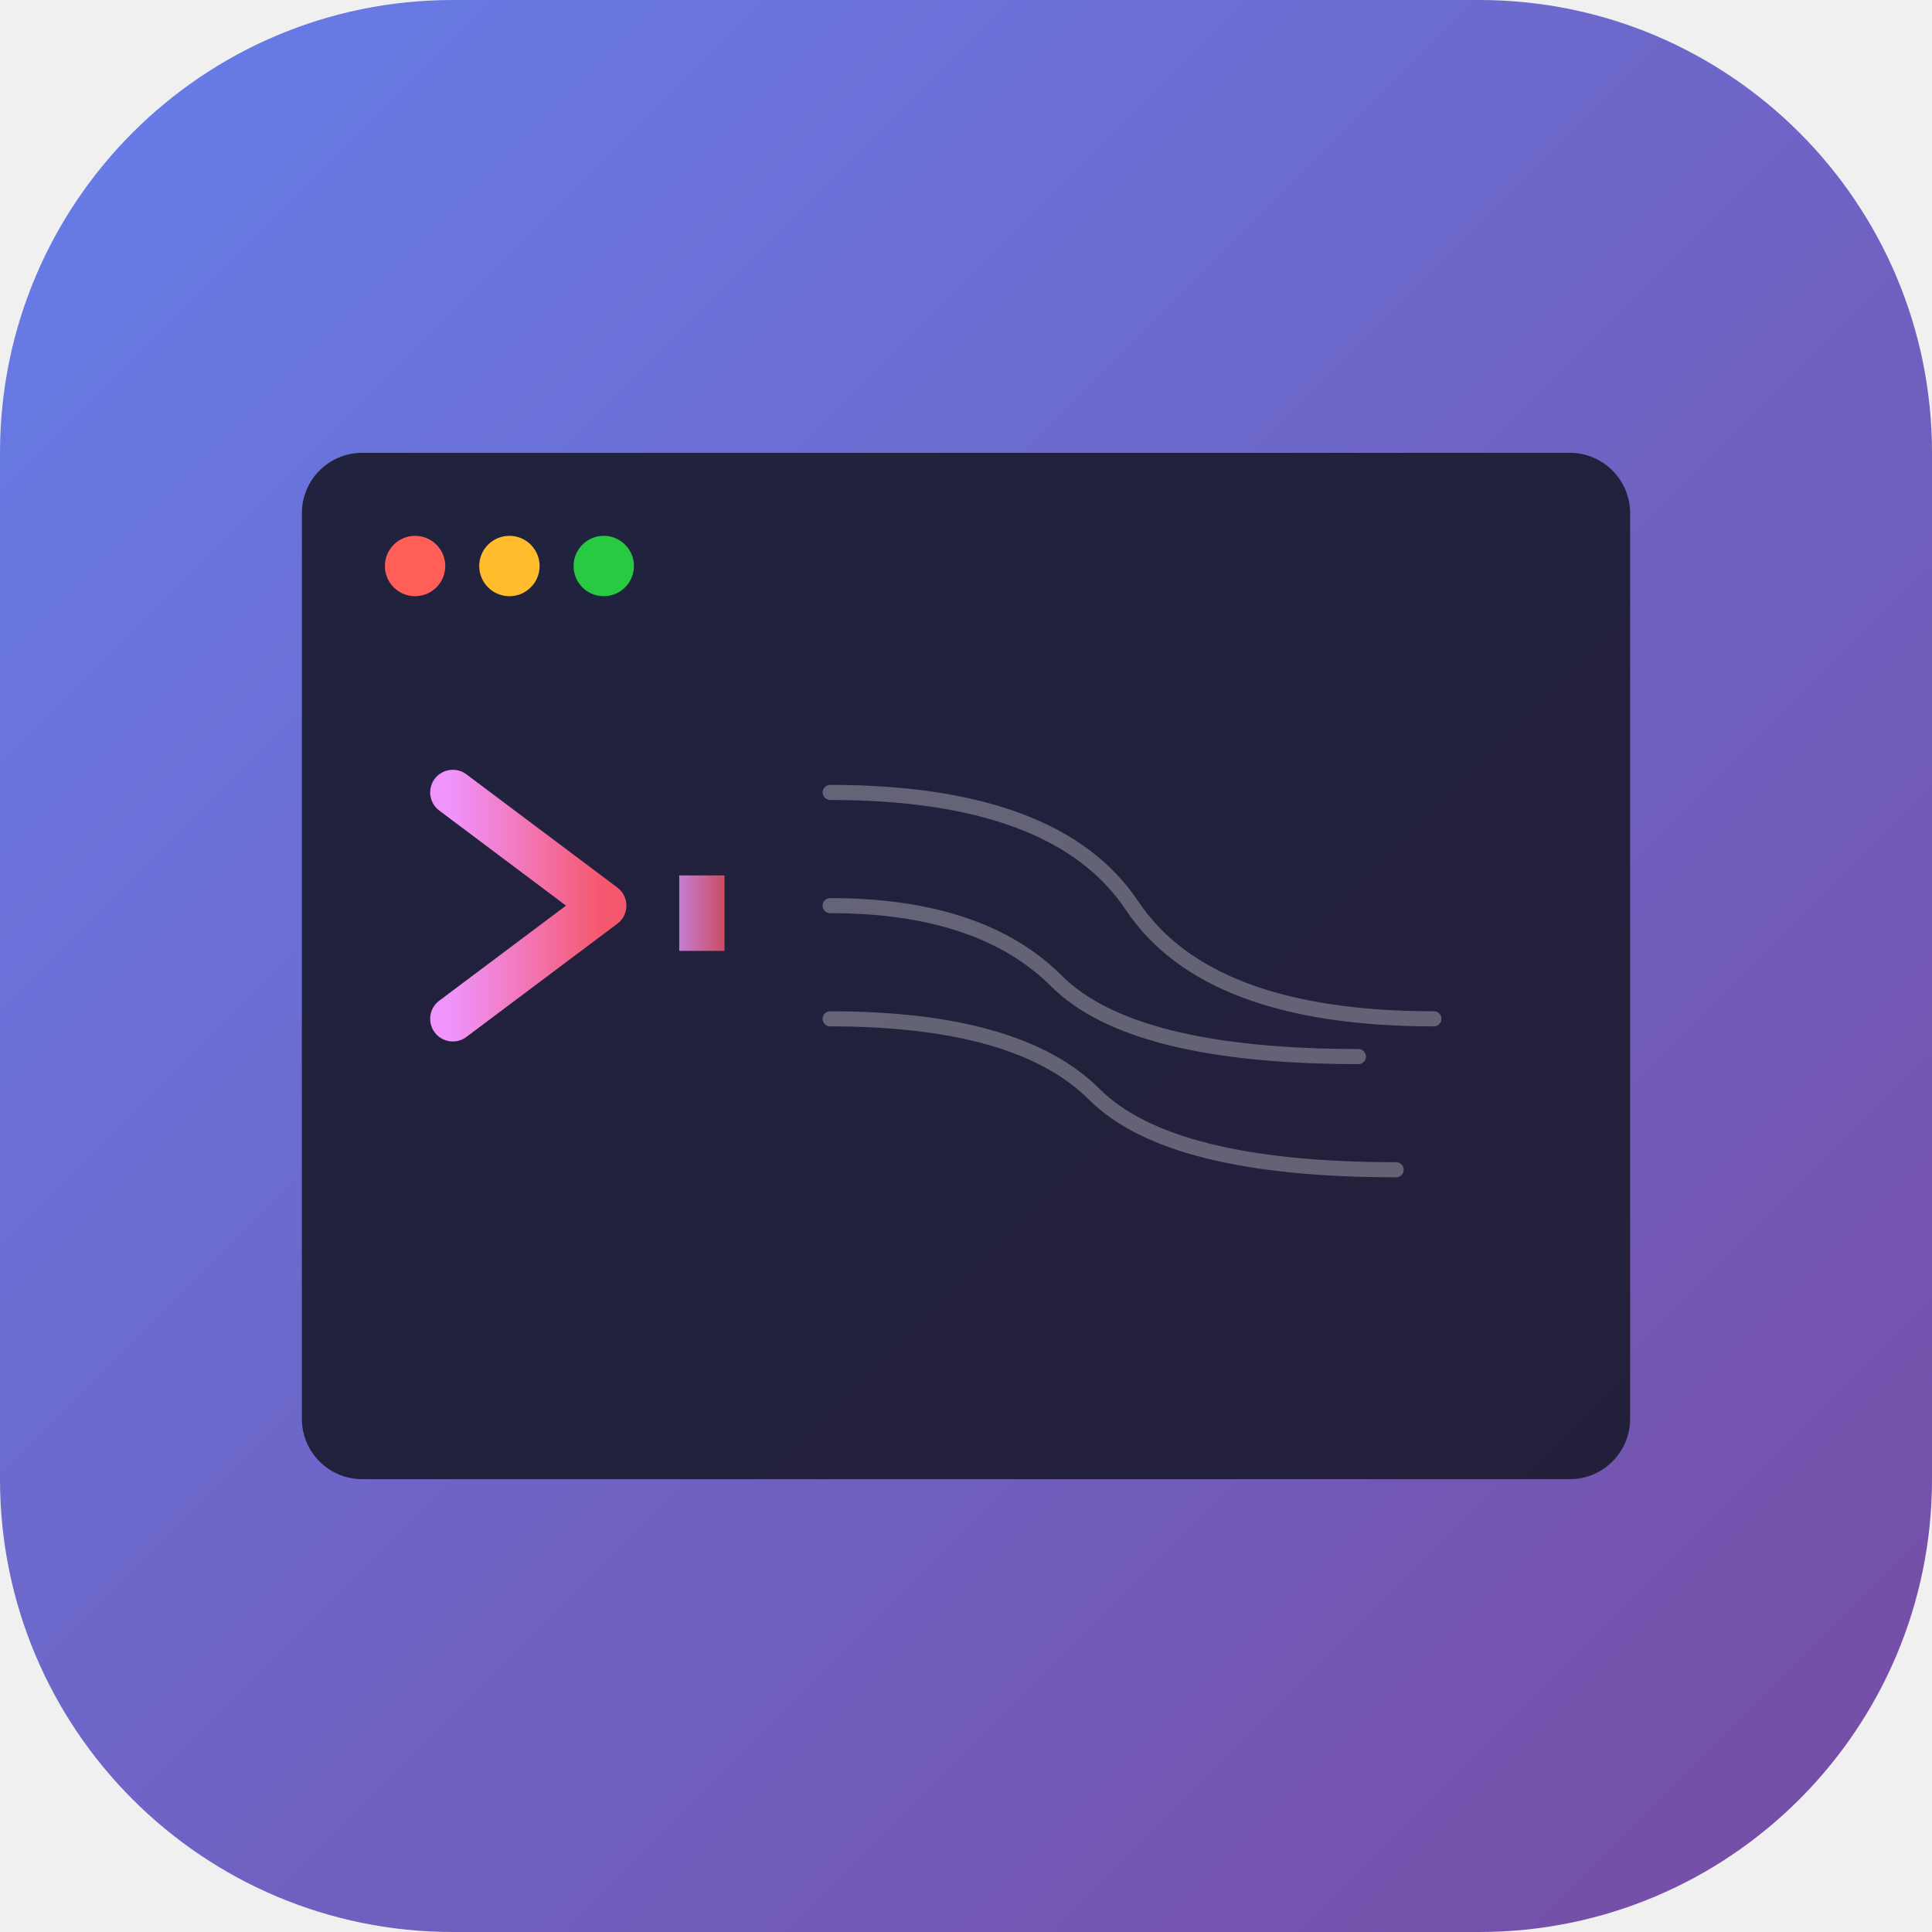
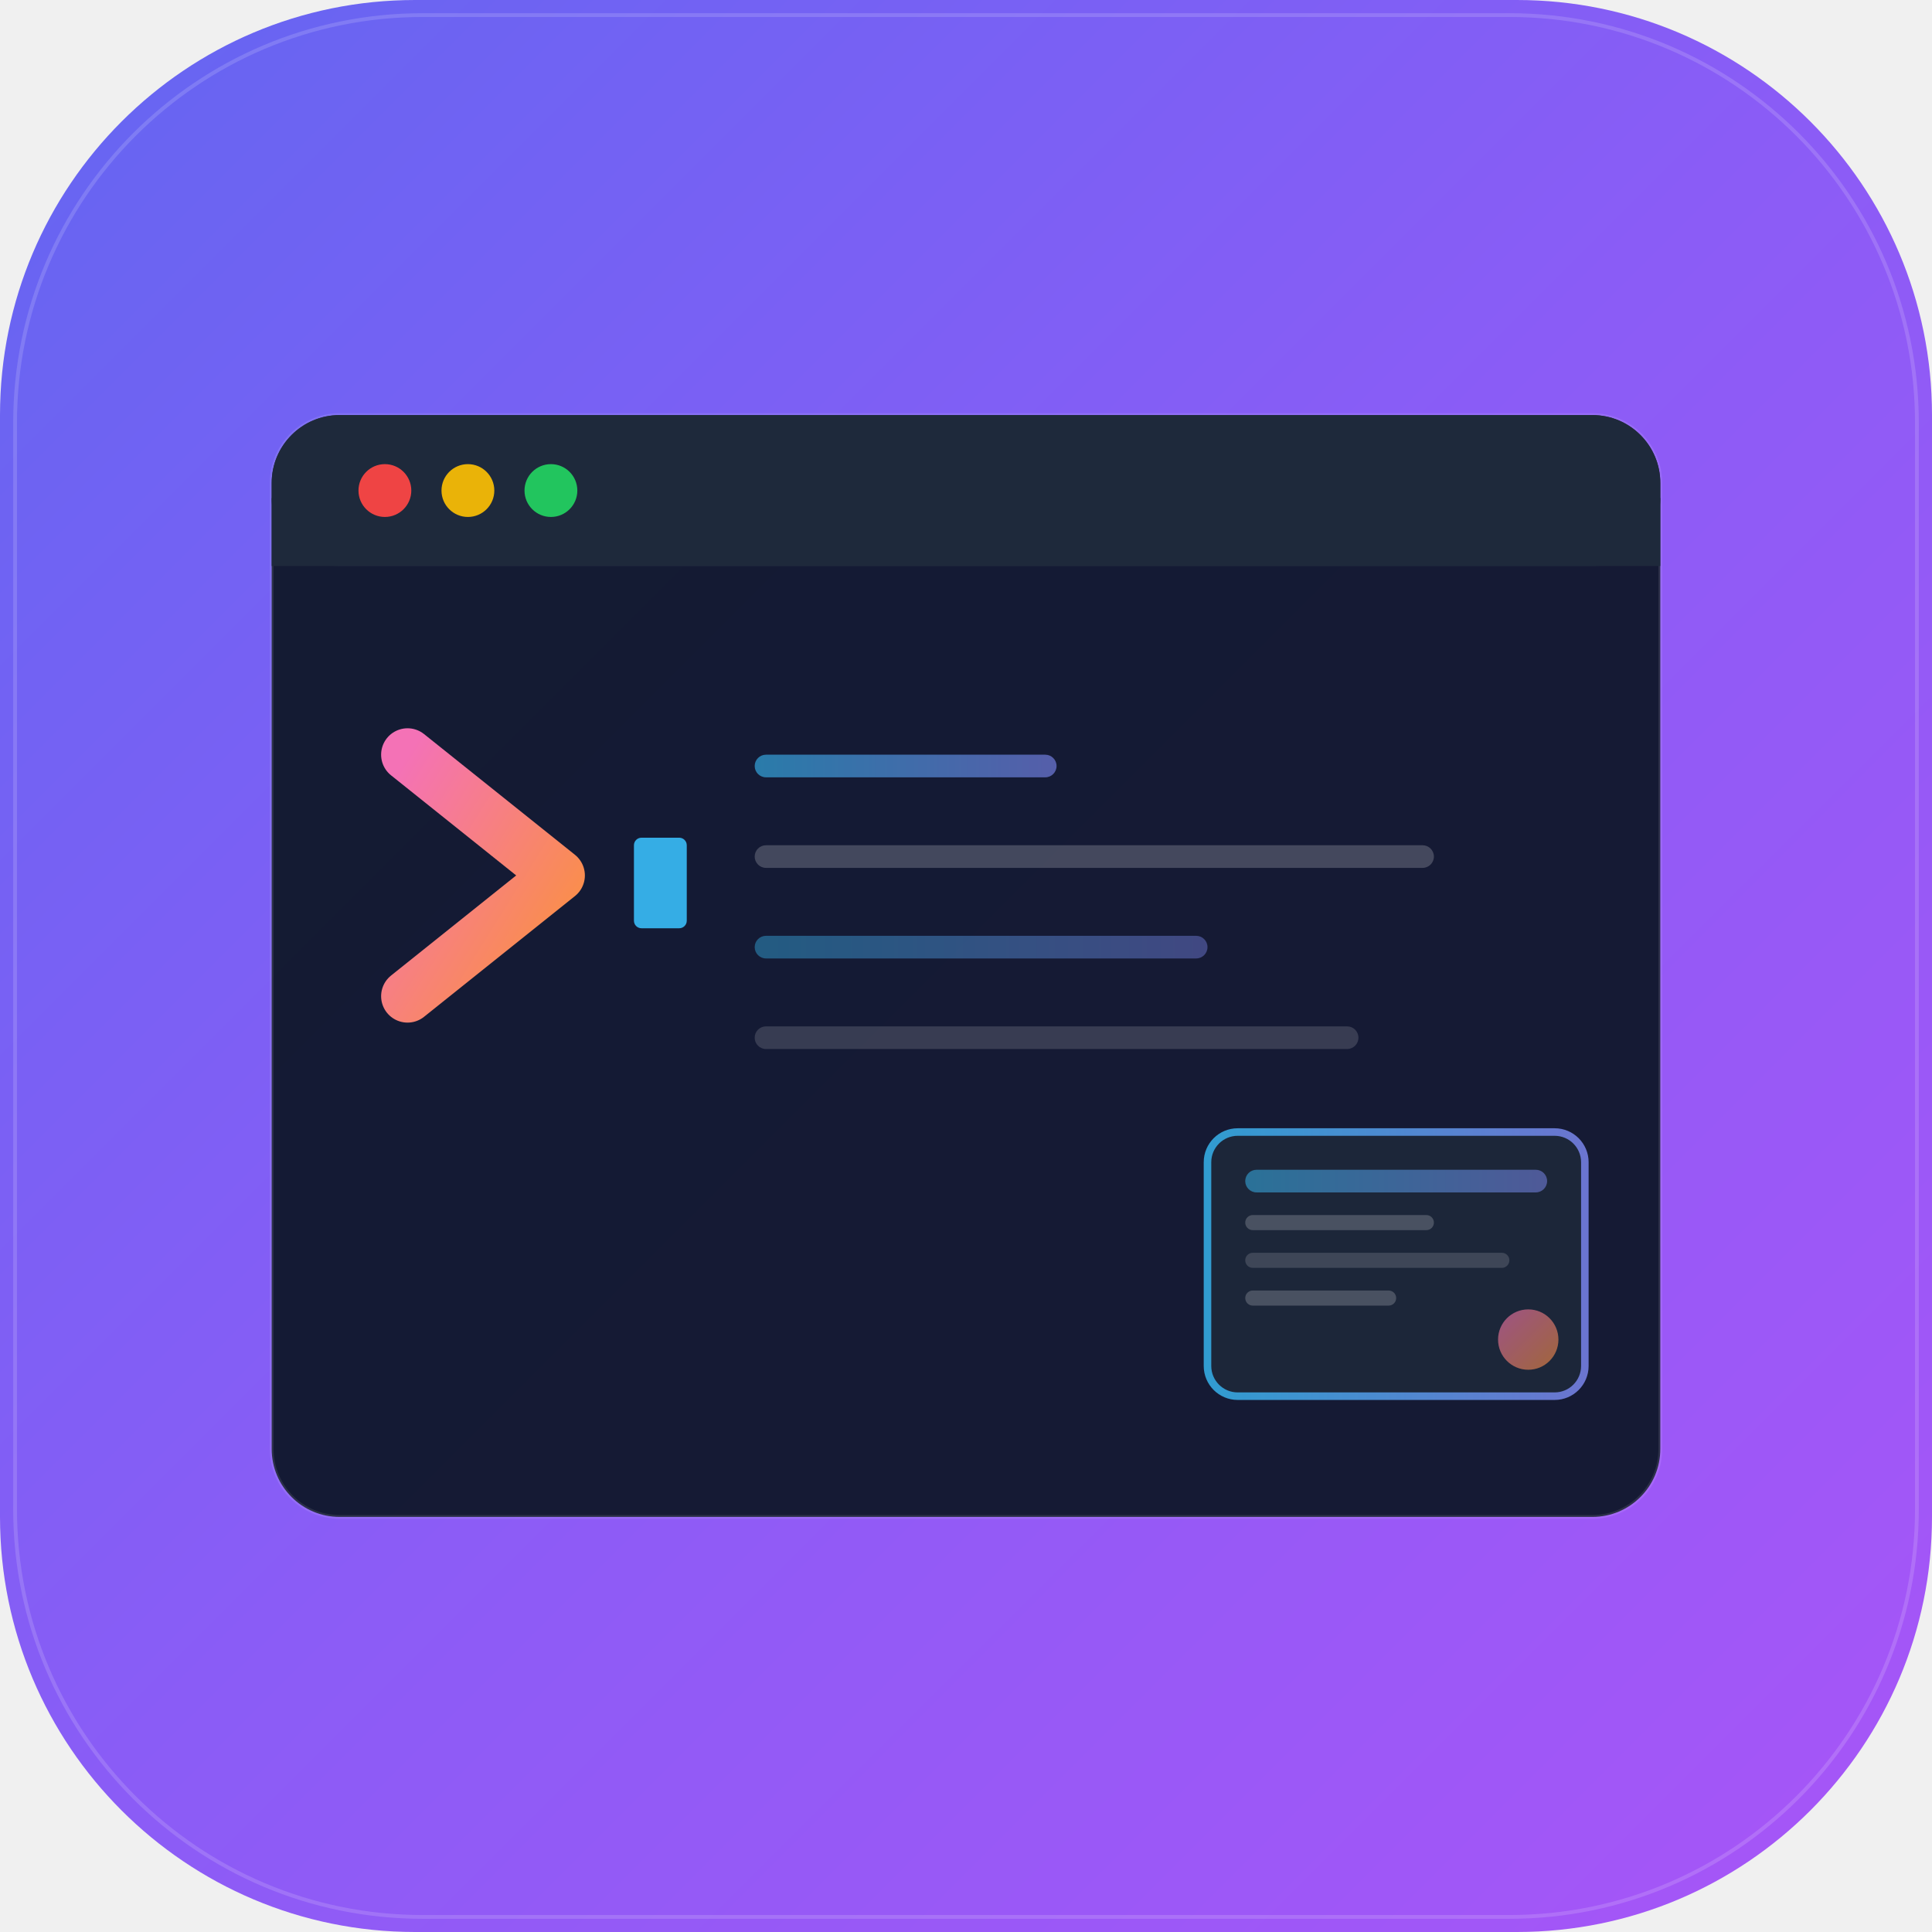
<svg xmlns="http://www.w3.org/2000/svg" width="512" height="512" viewBox="0 0 512 512">
  <defs>
-     <linearGradient id="grad1" x1="0%" y1="0%" x2="100%" y2="100%">
-       <stop offset="0%" style="stop-color:#667eea;stop-opacity:1" />
-       <stop offset="100%" style="stop-color:#764ba2;stop-opacity:1" />
+     <linearGradient id="bg" x1="0%" y1="0%" x2="100%" y2="100%">
+       <stop offset="0%" style="stop-color:#6366f1" />
+       <stop offset="50%" style="stop-color:#8b5cf6" />
+       <stop offset="100%" style="stop-color:#a855f7" />
    </linearGradient>
-     <linearGradient id="grad2" x1="0%" y1="0%" x2="100%" y2="0%">
-       <stop offset="0%" style="stop-color:#f093fb;stop-opacity:1" />
-       <stop offset="100%" style="stop-color:#f5576c;stop-opacity:1" />
+     <linearGradient id="accent" x1="0%" y1="0%" x2="100%" y2="0%">
+       <stop offset="0%" style="stop-color:#38bdf8" />
+       <stop offset="100%" style="stop-color:#818cf8" />
+     </linearGradient>
+     <linearGradient id="glow" x1="0%" y1="0%" x2="100%" y2="100%">
+       <stop offset="0%" style="stop-color:#f472b6" />
+       <stop offset="100%" style="stop-color:#fb923c" />
    </linearGradient>
  </defs>
-   <rect width="512" height="512" rx="120" fill="url(#grad1)" />
-   <rect x="80" y="120" width="352" height="272" rx="16" fill="#1a1a2e" opacity="0.9" />
-   <circle cx="110" cy="150" r="8" fill="#ff5f57" />
-   <circle cx="135" cy="150" r="8" fill="#ffbd2e" />
-   <circle cx="160" cy="150" r="8" fill="#28ca42" />
-   <path d="M 120 210 L 160 240 L 120 270" stroke="url(#grad2)" stroke-width="12" stroke-linecap="round" stroke-linejoin="round" fill="none" />
-   <rect x="180" y="232" width="12" height="20" fill="url(#grad2)" opacity="0.8">
-     <animate attributeName="opacity" values="0.8;0;0.8" dur="1.5s" repeatCount="indefinite" />
-   </rect>
-   <path d="M 220 210 Q 280 210 300 240 T 380 270" stroke="#ffffff" stroke-width="4" stroke-linecap="round" fill="none" opacity="0.3" />
-   <path d="M 220 240 Q 260 240 280 260 T 360 280" stroke="#ffffff" stroke-width="4" stroke-linecap="round" fill="none" opacity="0.3" />
-   <path d="M 220 270 Q 270 270 290 290 T 370 310" stroke="#ffffff" stroke-width="4" stroke-linecap="round" fill="none" opacity="0.3" />
+   <rect width="512" height="512" rx="110" fill="url(#bg)" />
+   <rect x="4" y="4" width="504" height="504" rx="108" fill="none" stroke="#ffffff" stroke-width="1" opacity="0.15" />
+   <rect x="72" y="110" width="368" height="292" rx="18" fill="#0f172a" opacity="0.95" />
+   <rect x="72" y="110" width="368" height="292" rx="18" fill="none" stroke="#ffffff" stroke-width="1" opacity="0.1" />
+   <rect x="72" y="110" width="368" height="40" rx="18" fill="#1e293b" />
+   <rect x="72" y="132" width="368" height="18" fill="#1e293b" />
+   <circle cx="102" cy="130" r="7" fill="#ef4444" />
+   <circle cx="124" cy="130" r="7" fill="#eab308" />
+   <circle cx="146" cy="130" r="7" fill="#22c55e" />
+   <path d="M 108 200 L 148 232 L 108 264" stroke="url(#glow)" stroke-width="14" stroke-linecap="round" stroke-linejoin="round" fill="none" />
+   <rect x="168" y="222" width="14" height="24" rx="2" fill="#38bdf8" opacity="0.9" />
+   <rect x="200" y="200" width="80" height="6" rx="3" fill="url(#accent)" opacity="0.6" />
+   <rect x="200" y="224" width="180" height="6" rx="3" fill="#ffffff" opacity="0.2" />
+   <rect x="200" y="248" width="120" height="6" rx="3" fill="url(#accent)" opacity="0.4" />
+   <rect x="200" y="272" width="160" height="6" rx="3" fill="#ffffff" opacity="0.15" />
+   <rect x="320" y="300" width="100" height="70" rx="8" fill="#1e293b" stroke="url(#accent)" stroke-width="2" opacity="0.8" />
+   <rect x="330" y="310" width="80" height="6" rx="3" fill="url(#accent)" opacity="0.5" />
+   <rect x="330" y="322" width="50" height="4" rx="2" fill="#ffffff" opacity="0.2" />
+   <rect x="330" y="332" width="70" height="4" rx="2" fill="#ffffff" opacity="0.15" />
+   <rect x="330" y="342" width="40" height="4" rx="2" fill="#ffffff" opacity="0.2" />
+   <circle cx="405" cy="355" r="8" fill="url(#glow)" opacity="0.6" />
</svg>
